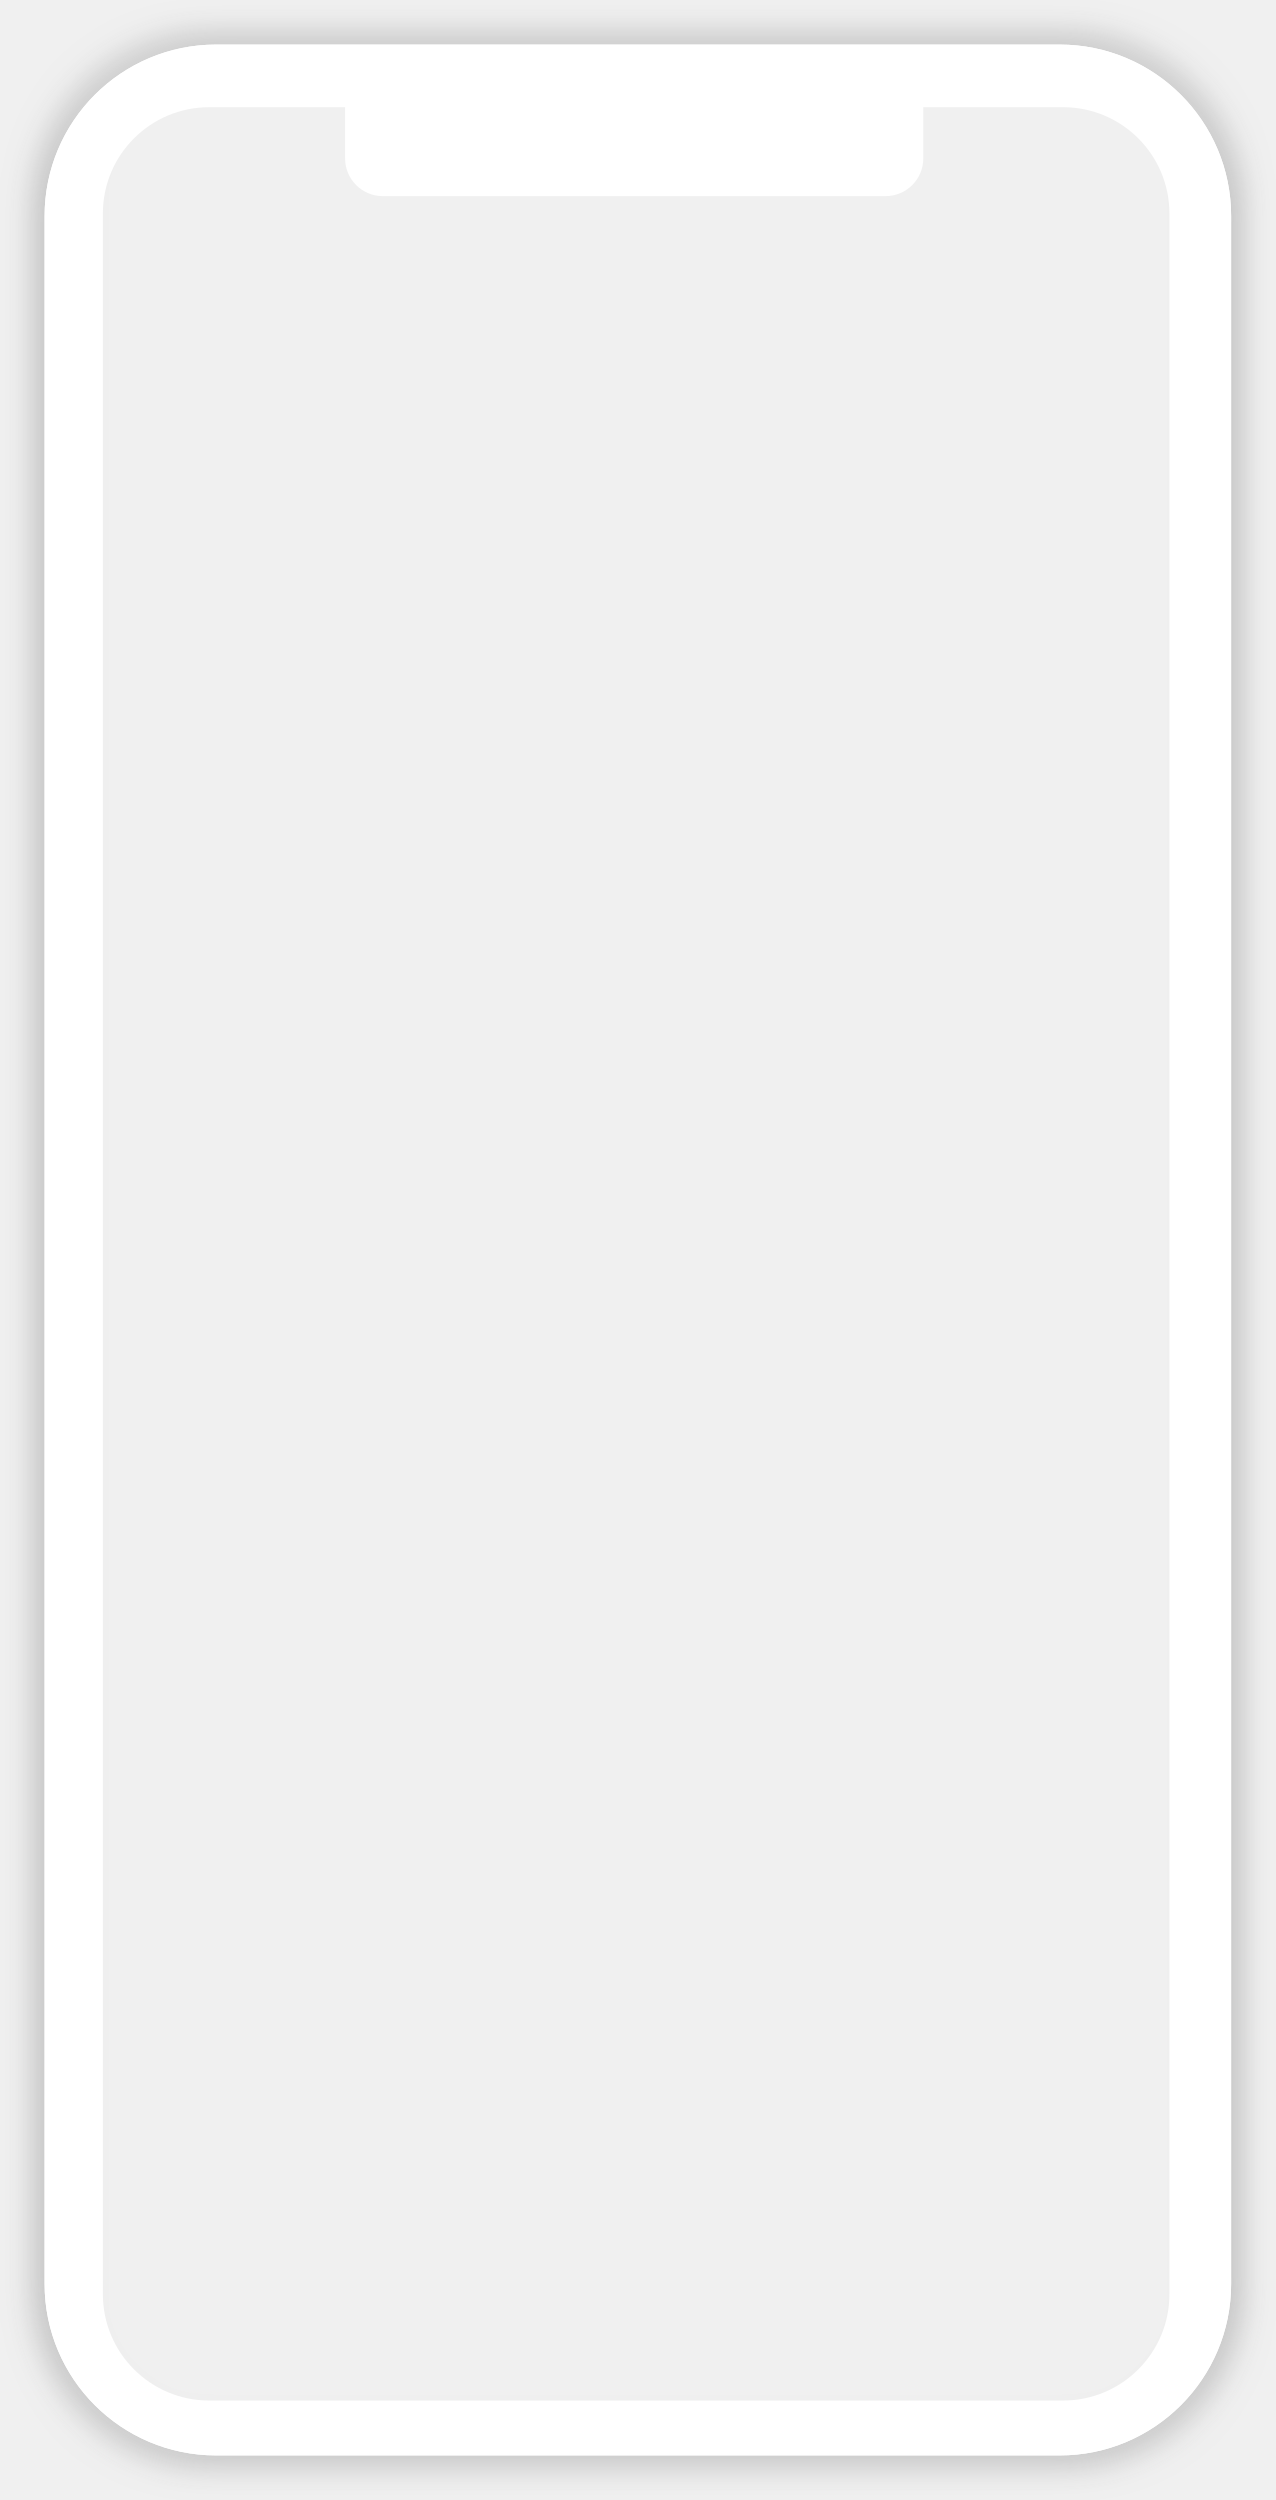
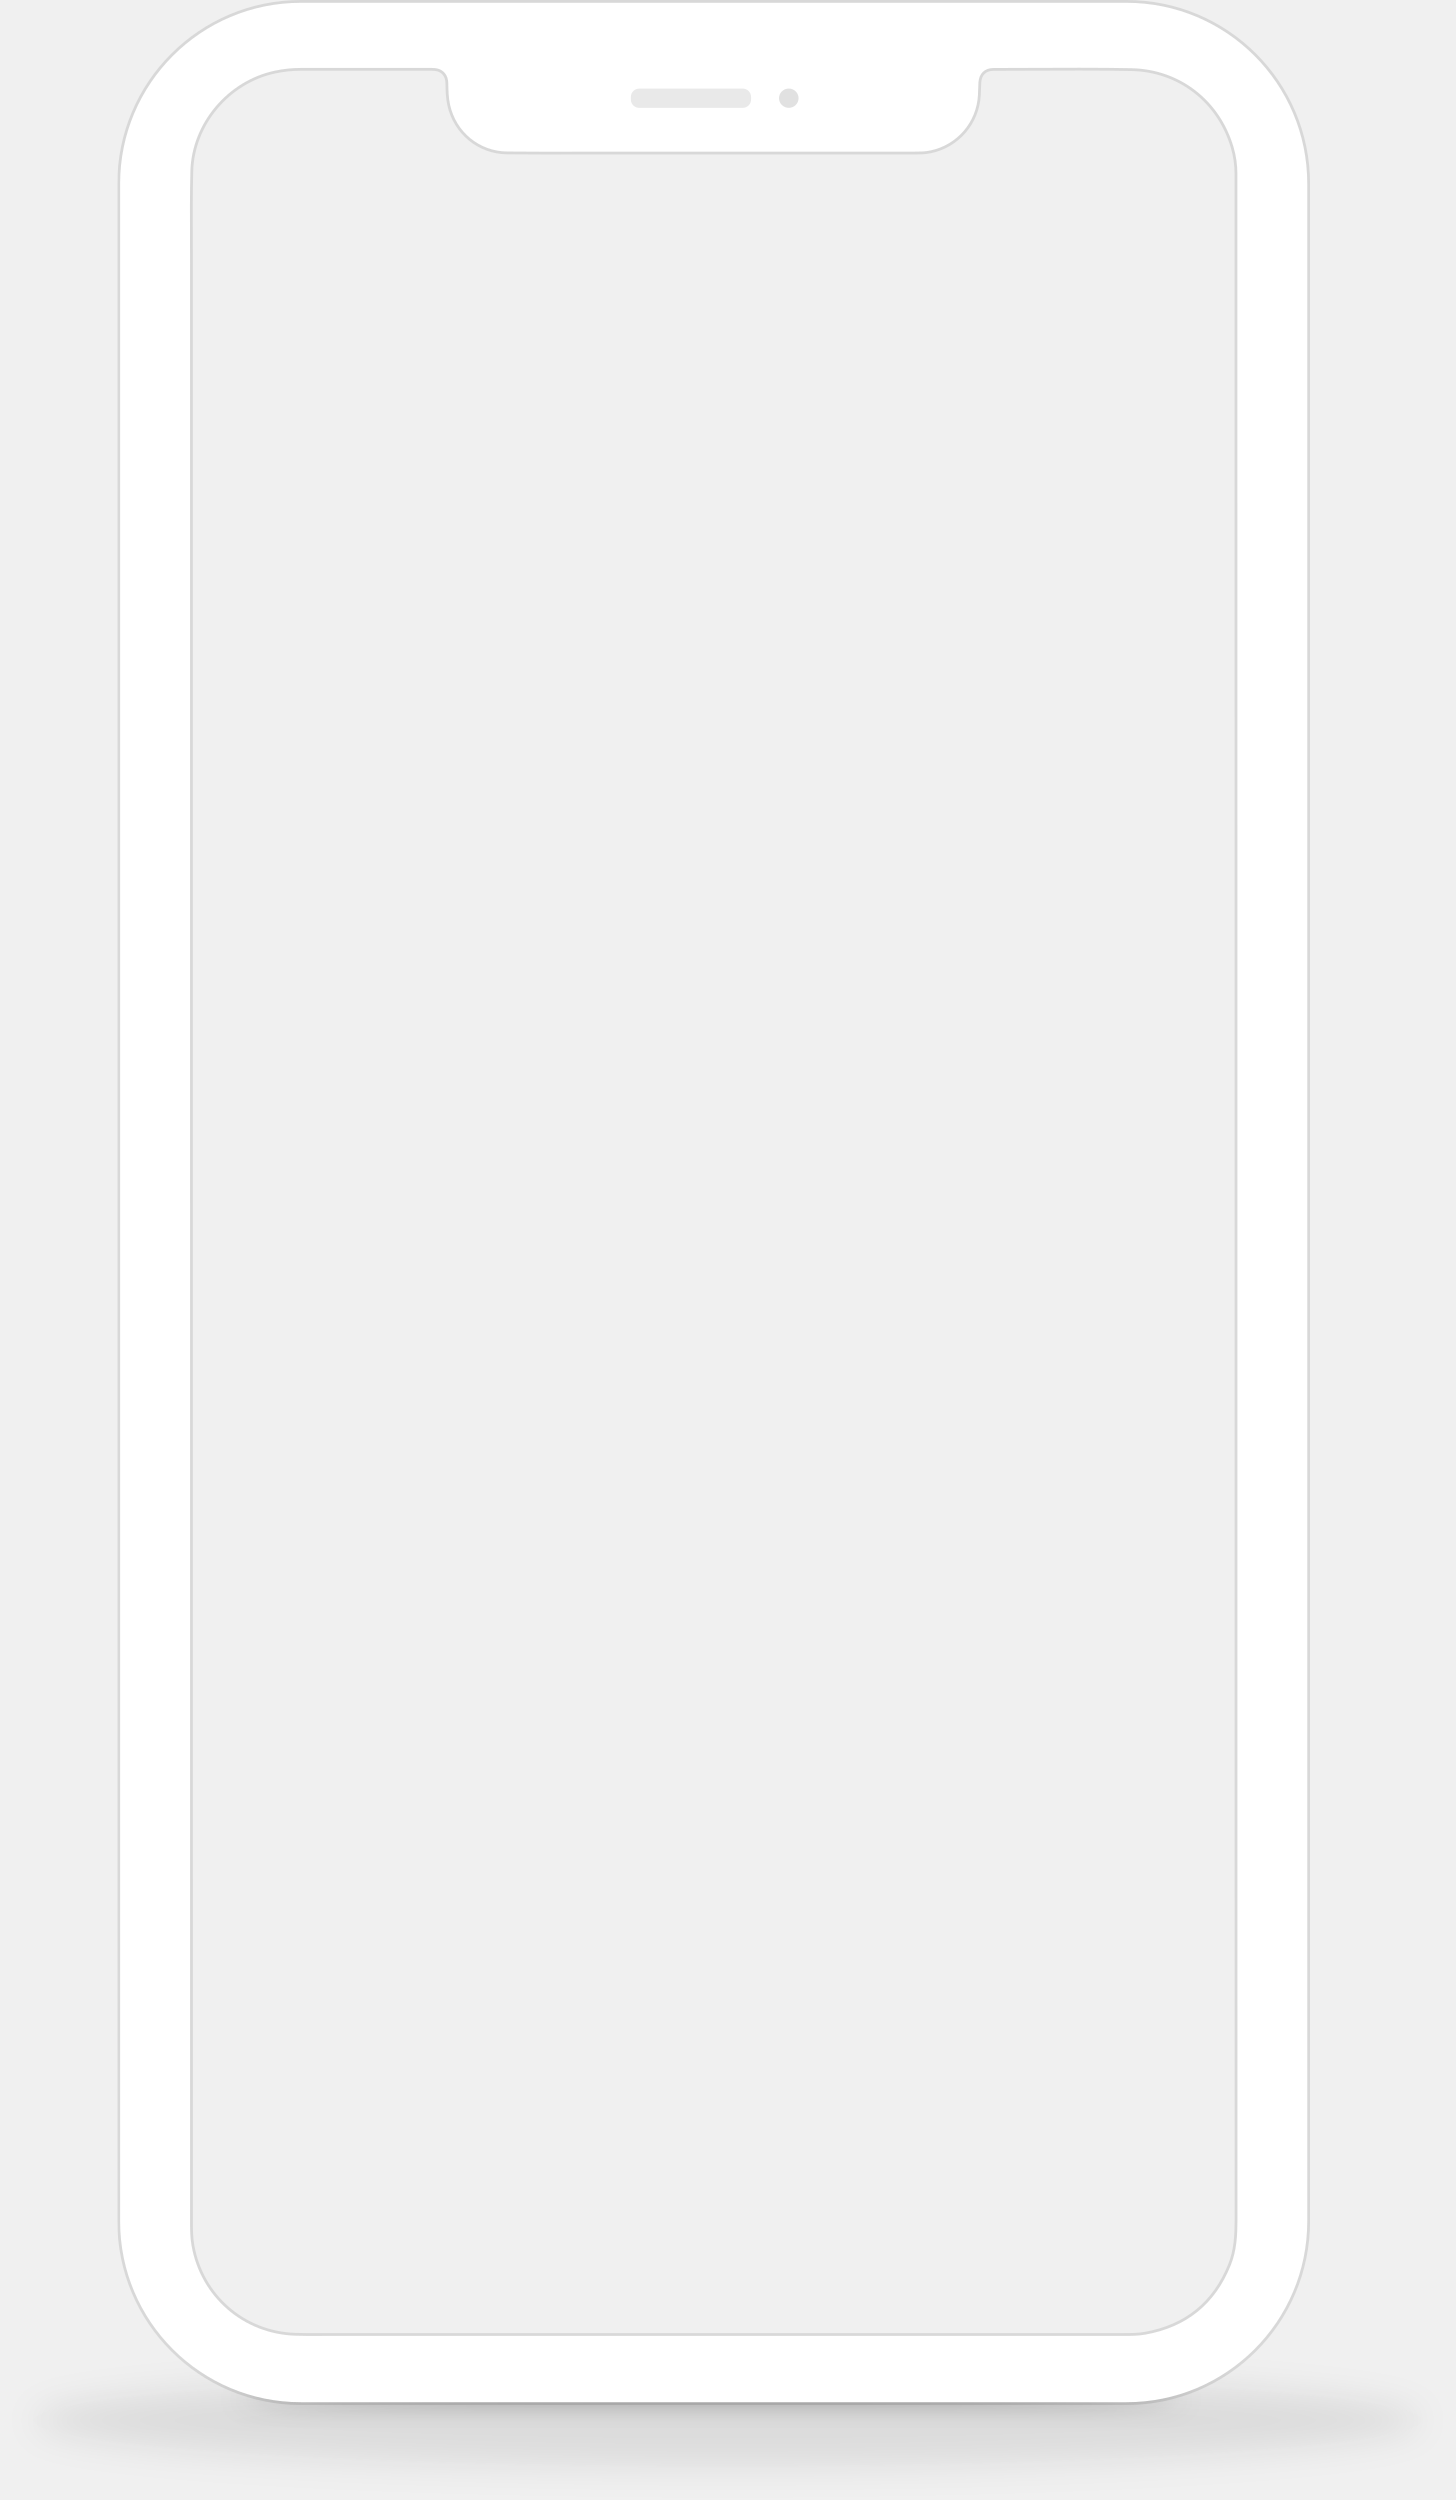
- <svg xmlns="http://www.w3.org/2000/svg" xmlns:xlink="http://www.w3.org/1999/xlink" width="372px" height="729px" viewBox="0 0 372 729" version="1.1">
+ <svg xmlns="http://www.w3.org/2000/svg" width="521" height="895" viewBox="0 0 521 895" fill="none">
+   <g filter="url(#filter0_d_129_14)">
+     <ellipse cx="260.5" cy="866.5" rx="248.5" ry="16.5" fill="#C4C4C4" fill-opacity="0.01" />
+   </g>
+   <g filter="url(#filter1_d_129_14)">
+     <path d="M107.583 860H401.417C410.123 860 418.426 859.689 426 859.127C426 859.127 324.094 849.911 254.997 850.001C185.9 850.09 83 859.127 83 859.127C90.574 859.689 98.877 860 107.583 860Z" fill="#C4C4C4" fill-opacity="0.01" />
+   </g>
+   <mask id="path-3-outside-1_129_14" maskUnits="userSpaceOnUse" x="42" y="0" width="427" height="861" fill="black">
+     <rect fill="white" x="42" width="427" height="861" />
+     <path fill-rule="evenodd" clip-rule="evenodd" d="M107.726 1C71.979 1 43 29.979 43 65.726V795.274C43 831.021 71.979 860 107.726 860H403.274C439.021 860 468 831.021 468 795.274V65.726C468 29.979 439.021 1 403.274 1H107.726ZM68.043 94.33C68.039 206.373 68.038 318.418 68.038 430.463H68.043V550.101C68.039 631.991 68.04 713.889 68.047 795.795C68.047 798.478 68.093 801.161 68.556 803.843C71.751 822.243 87.069 835.585 105.751 836.179C108.462 836.271 111.177 836.263 113.891 836.254C114.665 836.252 115.44 836.25 116.215 836.25H402.294C404.909 836.25 407.527 836.25 410.115 835.775C424.886 833.1 435.062 824.807 440.645 810.895C442.719 805.719 443 800.306 443 794.822C442.984 577.054 442.976 359.293 442.976 141.536C442.959 115.109 442.958 88.68 442.974 62.249C442.983 59.002 442.524 55.771 441.611 52.655C436.723 36.024 422.518 24.828 405.158 24.425C394.891 24.187 378.525 24.258 365.579 24.314C361.939 24.33 358.57 24.345 355.683 24.351C352.464 24.358 350.519 26.274 350.286 29.465C350.223 30.318 350.202 31.175 350.18 32.032C350.164 32.679 350.148 33.325 350.114 33.971C349.648 43.73 342.606 51.93 333.014 53.882C331.035 54.296 329.047 54.296 327.054 54.295L326.861 54.295C286.909 54.298 256.958 54.298 217.007 54.295C212.259 54.295 208.495 54.302 205.097 54.308C197.659 54.323 191.978 54.333 181.587 54.25C171.62 54.172 163.283 47.247 161.138 37.563C160.577 35.03 160.525 32.432 160.473 29.846L160.472 29.771C160.445 28.375 160.105 27.114 159.166 26.053C157.9 24.626 156.252 24.315 154.43 24.32C142.145 24.329 119.859 24.332 107.571 24.33C104.479 24.333 101.395 24.662 98.373 25.31C81.537 28.888 68.587 44.139 68.162 61.337C67.962 69.422 67.992 77.514 68.021 85.604C68.032 88.513 68.043 91.422 68.043 94.33Z" />
+   </mask>
+   <path fill-rule="evenodd" clip-rule="evenodd" d="M107.726 1C71.979 1 43 29.979 43 65.726V795.274C43 831.021 71.979 860 107.726 860H403.274C439.021 860 468 831.021 468 795.274V65.726C468 29.979 439.021 1 403.274 1H107.726ZM68.043 94.33C68.039 206.373 68.038 318.418 68.038 430.463H68.043V550.101C68.039 631.991 68.04 713.889 68.047 795.795C68.047 798.478 68.093 801.161 68.556 803.843C71.751 822.243 87.069 835.585 105.751 836.179C108.462 836.271 111.177 836.263 113.891 836.254C114.665 836.252 115.44 836.25 116.215 836.25H402.294C404.909 836.25 407.527 836.25 410.115 835.775C424.886 833.1 435.062 824.807 440.645 810.895C442.719 805.719 443 800.306 443 794.822C442.984 577.054 442.976 359.293 442.976 141.536C442.959 115.109 442.958 88.68 442.974 62.249C442.983 59.002 442.524 55.771 441.611 52.655C436.723 36.024 422.518 24.828 405.158 24.425C394.891 24.187 378.525 24.258 365.579 24.314C361.939 24.33 358.57 24.345 355.683 24.351C352.464 24.358 350.519 26.274 350.286 29.465C350.223 30.318 350.202 31.175 350.18 32.032C350.164 32.679 350.148 33.325 350.114 33.971C349.648 43.73 342.606 51.93 333.014 53.882C331.035 54.296 329.047 54.296 327.054 54.295L326.861 54.295C286.909 54.298 256.958 54.298 217.007 54.295C212.259 54.295 208.495 54.302 205.097 54.308C197.659 54.323 191.978 54.333 181.587 54.25C171.62 54.172 163.283 47.247 161.138 37.563C160.577 35.03 160.525 32.432 160.473 29.846L160.472 29.771C160.445 28.375 160.105 27.114 159.166 26.053C157.9 24.626 156.252 24.315 154.43 24.32C142.145 24.329 119.859 24.332 107.571 24.33C104.479 24.333 101.395 24.662 98.373 25.31C81.537 28.888 68.587 44.139 68.162 61.337C67.962 69.422 67.992 77.514 68.021 85.604C68.032 88.513 68.043 91.422 68.043 94.33Z" fill="white" />
+   <path d="M68.038 430.463H67.038V431.463H68.038V430.463ZM68.043 94.33L69.043 94.33V94.33H68.043ZM68.043 430.463H69.043V429.463H68.043V430.463ZM68.043 550.101L69.043 550.101V550.101H68.043ZM68.047 795.795L69.047 795.795L69.047 795.795L68.047 795.795ZM68.556 803.843L67.571 804.014L67.571 804.015L68.556 803.843ZM105.751 836.179L105.785 835.179L105.783 835.179L105.751 836.179ZM113.891 836.254L113.888 835.254L113.888 835.254L113.891 836.254ZM410.115 835.775L409.937 834.791L409.935 834.791L410.115 835.775ZM440.645 810.895L441.573 811.267L441.573 811.267L440.645 810.895ZM443 794.822L444 794.822L444 794.822L443 794.822ZM442.976 141.536L443.976 141.536L443.976 141.535L442.976 141.536ZM442.974 62.249L441.974 62.246L441.974 62.248L442.974 62.249ZM441.611 52.655L442.57 52.374L442.57 52.373L441.611 52.655ZM405.158 24.425L405.182 23.425L405.181 23.425L405.158 24.425ZM365.579 24.314L365.583 25.314L365.583 25.314L365.579 24.314ZM355.683 24.351L355.681 23.351L355.68 23.351L355.683 24.351ZM350.286 29.465L349.288 29.392L349.288 29.392L350.286 29.465ZM350.18 32.032L351.18 32.057L351.18 32.057L350.18 32.032ZM350.114 33.971L349.116 33.919L349.115 33.923L350.114 33.971ZM333.014 53.882L332.815 52.902L332.81 52.904L333.014 53.882ZM327.054 54.295L327.054 53.295L327.054 53.295L327.054 54.295ZM326.861 54.295L326.861 53.295L326.861 53.295L326.861 54.295ZM217.007 54.295L217.006 55.295L217.006 55.295L217.007 54.295ZM205.097 54.308L205.099 55.308L205.097 54.308ZM181.587 54.25L181.595 53.25L181.595 53.25L181.587 54.25ZM161.138 37.563L160.161 37.779L160.161 37.779L161.138 37.563ZM160.473 29.846L159.473 29.866L159.473 29.866L160.473 29.846ZM160.472 29.771L159.472 29.79L159.472 29.791L160.472 29.771ZM159.166 26.053L159.914 25.39L159.914 25.39L159.166 26.053ZM154.43 24.32L154.431 25.32L154.432 25.32L154.43 24.32ZM107.571 24.33L107.571 23.33L107.57 23.33L107.571 24.33ZM98.373 25.31L98.58 26.288L98.582 26.288L98.373 25.31ZM68.162 61.337L67.162 61.312L67.162 61.312L68.162 61.337ZM68.021 85.604L69.021 85.601L68.021 85.604ZM44 65.726C44 30.531 72.531 2 107.726 2V0C71.426 0 42 29.427 42 65.726H44ZM44 795.274V65.726H42V795.274H44ZM107.726 859C72.531 859 44 830.469 44 795.274H42C42 831.573 71.426 861 107.726 861V859ZM403.274 859H107.726V861H403.274V859ZM467 795.274C467 830.469 438.469 859 403.274 859V861C439.573 861 469 831.573 469 795.274H467ZM467 65.726V795.274H469V65.726H467ZM403.274 2C438.469 2 467 30.531 467 65.726H469C469 29.427 439.573 0 403.274 0V2ZM107.726 2H403.274V0H107.726V2ZM69.038 430.463C69.038 318.418 69.039 206.373 69.043 94.33L67.043 94.33C67.039 206.373 67.038 318.418 67.038 430.463H69.038ZM68.043 429.463H68.038V431.463H68.043V429.463ZM69.043 550.101V430.463H67.043V550.101H69.043ZM69.047 795.795C69.04 713.889 69.039 631.991 69.043 550.101L67.043 550.101C67.039 631.991 67.04 713.889 67.047 795.795L69.047 795.795ZM69.542 803.673C69.094 801.083 69.047 798.475 69.047 795.795H67.047C67.047 798.481 67.091 801.239 67.571 804.014L69.542 803.673ZM105.783 835.179C87.576 834.601 72.655 821.605 69.542 803.672L67.571 804.015C70.847 822.88 86.562 836.569 105.719 837.178L105.783 835.179ZM113.888 835.254C111.171 835.263 108.474 835.271 105.785 835.179L105.717 837.178C108.449 837.271 111.183 837.263 113.894 837.254L113.888 835.254ZM116.215 835.25C115.438 835.25 114.662 835.252 113.888 835.254L113.894 837.254C114.669 837.252 115.442 837.25 116.215 837.25V835.25ZM402.294 835.25H116.215V837.25H402.294V835.25ZM409.935 834.791C407.451 835.247 404.924 835.25 402.294 835.25V837.25C404.893 837.25 407.604 837.252 410.296 836.759L409.935 834.791ZM439.717 810.522C434.263 824.114 424.37 832.177 409.937 834.791L410.294 836.759C425.402 834.023 435.862 825.499 441.573 811.267L439.717 810.522ZM442 794.822C442 800.288 441.715 805.536 439.717 810.523L441.573 811.267C443.723 805.902 444 800.324 444 794.822H442ZM441.976 141.536C441.976 359.293 441.984 577.054 442 794.822L444 794.822C443.984 577.054 443.976 359.292 443.976 141.536H441.976ZM441.974 62.248C441.958 88.68 441.959 115.11 441.976 141.537L443.976 141.535C443.959 115.109 443.958 88.68 443.974 62.249L441.974 62.248ZM440.651 52.936C441.538 55.96 441.983 59.095 441.974 62.246L443.974 62.252C443.984 58.909 443.511 55.582 442.57 52.374L440.651 52.936ZM405.135 25.424C422.047 25.818 435.883 36.712 440.651 52.937L442.57 52.373C437.563 35.337 422.988 23.839 405.182 23.425L405.135 25.424ZM365.583 25.314C378.535 25.258 394.885 25.188 405.135 25.424L405.181 23.425C394.897 23.187 378.514 23.258 365.574 23.314L365.583 25.314ZM355.685 25.351C358.574 25.345 361.944 25.33 365.583 25.314L365.574 23.314C361.935 23.33 358.567 23.345 355.681 23.351L355.685 25.351ZM351.283 29.538C351.386 28.129 351.857 27.106 352.556 26.436C353.252 25.77 354.278 25.354 355.685 25.351L355.68 23.351C353.869 23.355 352.313 23.901 351.173 24.992C350.037 26.079 349.418 27.61 349.288 29.392L351.283 29.538ZM351.18 32.057C351.202 31.196 351.223 30.363 351.283 29.538L349.288 29.392C349.224 30.273 349.202 31.154 349.181 32.007L351.18 32.057ZM351.113 34.023C351.148 33.362 351.164 32.701 351.18 32.057L349.181 32.007C349.165 32.656 349.149 33.289 349.116 33.919L351.113 34.023ZM333.214 54.862C343.253 52.819 350.625 44.236 351.113 34.019L349.115 33.923C348.671 43.224 341.96 51.041 332.815 52.902L333.214 54.862ZM327.054 55.295C329.03 55.296 331.122 55.3 333.219 54.861L332.81 52.904C330.948 53.293 329.063 53.296 327.054 53.295L327.054 55.295ZM326.861 55.295L327.054 55.295L327.054 53.295L326.861 53.295L326.861 55.295ZM217.006 55.295C256.958 55.298 286.909 55.298 326.861 55.295L326.861 53.295C286.909 53.298 256.958 53.298 217.007 53.295L217.006 55.295ZM205.099 55.308C208.497 55.302 212.26 55.295 217.006 55.295L217.007 53.295C212.258 53.295 208.493 53.302 205.095 53.308L205.099 55.308ZM181.579 55.25C191.975 55.334 197.66 55.323 205.099 55.308L205.095 53.308C197.658 53.323 191.981 53.333 181.595 53.25L181.579 55.25ZM160.161 37.779C162.405 47.907 171.135 55.168 181.579 55.25L181.595 53.25C172.105 53.176 164.161 46.587 162.114 37.346L160.161 37.779ZM159.473 29.866C159.525 32.435 159.575 35.133 160.161 37.779L162.114 37.347C161.578 34.927 161.525 32.429 161.473 29.826L159.473 29.866ZM159.472 29.791L159.473 29.866L161.473 29.826L161.471 29.751L159.472 29.791ZM158.417 26.716C159.153 27.548 159.449 28.552 159.472 29.79L161.471 29.752C161.442 28.198 161.057 26.681 159.914 25.39L158.417 26.716ZM154.432 25.32C156.15 25.316 157.437 25.611 158.418 26.717L159.914 25.39C158.363 23.642 156.353 23.315 154.427 23.32L154.432 25.32ZM107.57 25.33C119.859 25.332 142.145 25.329 154.431 25.32L154.429 23.32C142.145 23.329 119.859 23.332 107.571 23.33L107.57 25.33ZM98.582 26.288C101.537 25.654 104.55 25.333 107.572 25.33L107.57 23.33C104.407 23.333 101.254 23.669 98.163 24.332L98.582 26.288ZM69.161 61.362C69.575 44.638 82.186 29.772 98.58 26.288L98.165 24.332C80.887 28.004 67.599 43.64 67.162 61.312L69.161 61.362ZM69.021 85.601C68.992 77.508 68.962 69.43 69.161 61.362L67.162 61.312C66.962 69.414 66.992 77.52 67.021 85.608L69.021 85.601ZM69.043 94.33C69.043 91.419 69.032 88.509 69.021 85.601L67.021 85.608C67.032 88.517 67.043 91.424 67.043 94.33H69.043Z" fill="black" fill-opacity="0.1" mask="url(#path-3-outside-1_129_14)" />
+   <path opacity="0.4" fill-rule="evenodd" clip-rule="evenodd" d="M225.852 34.675C225.852 33.042 227.197 31.718 228.857 31.717L265.871 31.708C267.531 31.708 268.877 33.031 268.877 34.664L268.877 35.657C268.878 37.29 267.533 38.615 265.873 38.615L228.858 38.624C227.199 38.625 225.853 37.301 225.853 35.668L225.852 34.675Z" fill="#C8C8C8" />
+   <path opacity="0.546" fill-rule="evenodd" clip-rule="evenodd" d="M278.883 35.159C278.883 33.256 280.45 31.705 282.384 31.704V31.704C284.319 31.704 285.887 33.254 285.887 35.157V35.157C285.888 37.06 284.32 38.611 282.386 38.611V38.611C280.452 38.612 278.884 37.062 278.883 35.159V35.159Z" fill="#C8C8C8" />
  <defs>
-     <path d="M50,0 L296,0 C323.614,-5.07265313e-15 346,22.386 346,50 L346,653 C346,680.614 323.614,703 296,703 L50,703 C22.386,703 3.38176876e-15,680.614 0,653 L7.10542736e-15,50 C3.7236586e-15,22.386 22.386,5.07265313e-15 50,0 Z M44,3 C22.461,3 5,20.461 5,42 L5,660 C5,681.539 22.461,699 44,699 L302,699 C323.539,699 341,681.539 341,660 L341,42 C341,20.461 323.539,3 302,3 L44,3 Z" id="path-1" />
-     <filter x="-5.6%" y="-2.8%" width="111.3%" height="105.5%" filterUnits="objectBoundingBox" id="filter-2">
-       <feMorphology radius="1.5" operator="dilate" in="SourceAlpha" result="shadowSpreadOuter1" />
-       <feOffset dx="0" dy="0" in="shadowSpreadOuter1" result="shadowOffsetOuter1" />
-       <feGaussianBlur stdDeviation="5" in="shadowOffsetOuter1" result="shadowBlurOuter1" />
-       <feColorMatrix values="0 0 0 0 0.442   0 0 0 0 0.442   0 0 0 0 0.442  0 0 0 0.5 0" type="matrix" in="shadowBlurOuter1" />
+     <filter id="filter0_d_129_14" x="0" y="838" width="521" height="57" filterUnits="userSpaceOnUse" color-interpolation-filters="sRGB">
+       <feFlood flood-opacity="0" result="BackgroundImageFix" />
+       <feColorMatrix in="SourceAlpha" type="matrix" values="0 0 0 0 0 0 0 0 0 0 0 0 0 0 0 0 0 0 127 0" result="hardAlpha" />
+       <feOffset />
+       <feGaussianBlur stdDeviation="6" />
+       <feColorMatrix type="matrix" values="0 0 0 0 0 0 0 0 0 0 0 0 0 0 0 0 0 0 0.08 0" />
+       <feBlend mode="normal" in2="BackgroundImageFix" result="effect1_dropShadow_129_14" />
+       <feBlend mode="normal" in="SourceGraphic" in2="effect1_dropShadow_129_14" result="shape" />
+     </filter>
+     <filter id="filter1_d_129_14" x="74" y="841" width="361" height="28" filterUnits="userSpaceOnUse" color-interpolation-filters="sRGB">
+       <feFlood flood-opacity="0" result="BackgroundImageFix" />
+       <feColorMatrix in="SourceAlpha" type="matrix" values="0 0 0 0 0 0 0 0 0 0 0 0 0 0 0 0 0 0 127 0" result="hardAlpha" />
+       <feOffset />
+       <feGaussianBlur stdDeviation="4.5" />
+       <feColorMatrix type="matrix" values="0 0 0 0 0 0 0 0 0 0 0 0 0 0 0 0 0 0 0.33 0" />
+       <feBlend mode="normal" in2="BackgroundImageFix" result="effect1_dropShadow_129_14" />
+       <feBlend mode="normal" in="SourceGraphic" in2="effect1_dropShadow_129_14" result="shape" />
    </filter>
  </defs>
-   <g id="Page-1" stroke="none" stroke-width="1" fill="none" fill-rule="evenodd">
-     <g id="Home-v2.2" transform="translate(-774, -2329)">
-       <g id="CTA-1" transform="translate(404, 2342)">
-         <g id="mobile-1" transform="translate(383, 0)">
-           <g id="Group-3">
-             <g id="Combined-Shape">
-               <use fill="black" fill-opacity="1" filter="url(#filter-2)" xlink:href="#path-1" />
-               <use fill="#FFFFFF" fill-rule="evenodd" xlink:href="#path-1" />
-             </g>
-             <path d="M50,0 L296,0 C323.614,-5.07265313e-15 346,22.386 346,50 L346,653 C346,680.614 323.614,703 296,703 L50,703 C22.386,703 3.38176876e-15,680.614 0,653 L7.10542736e-15,50 C3.7236586e-15,22.386 22.386,5.07265313e-15 50,0 Z M48,18.259 C30.879,18.259 17,32.138 17,49.259 L17,656 C17,673.121 30.879,687 48,687 L297,687 C314.121,687 328,673.121 328,656 L328,49.259 C328,32.138 314.121,18.259 297,18.259 L48,18.259 Z" id="Combined-Shape" fill="#FFFFFF" />
-             <path d="M256.231,9.724 L256.231,33.189 C256.231,39.264 251.306,44.189 245.231,44.189 L98.63,44.189 C92.555,44.189 87.63,39.264 87.63,33.189 L87.63,9.724 L256.231,9.724 Z" id="Rectangle" fill="#FFFFFF" />
-           </g>
-         </g>
-       </g>
-     </g>
-   </g>
</svg>
